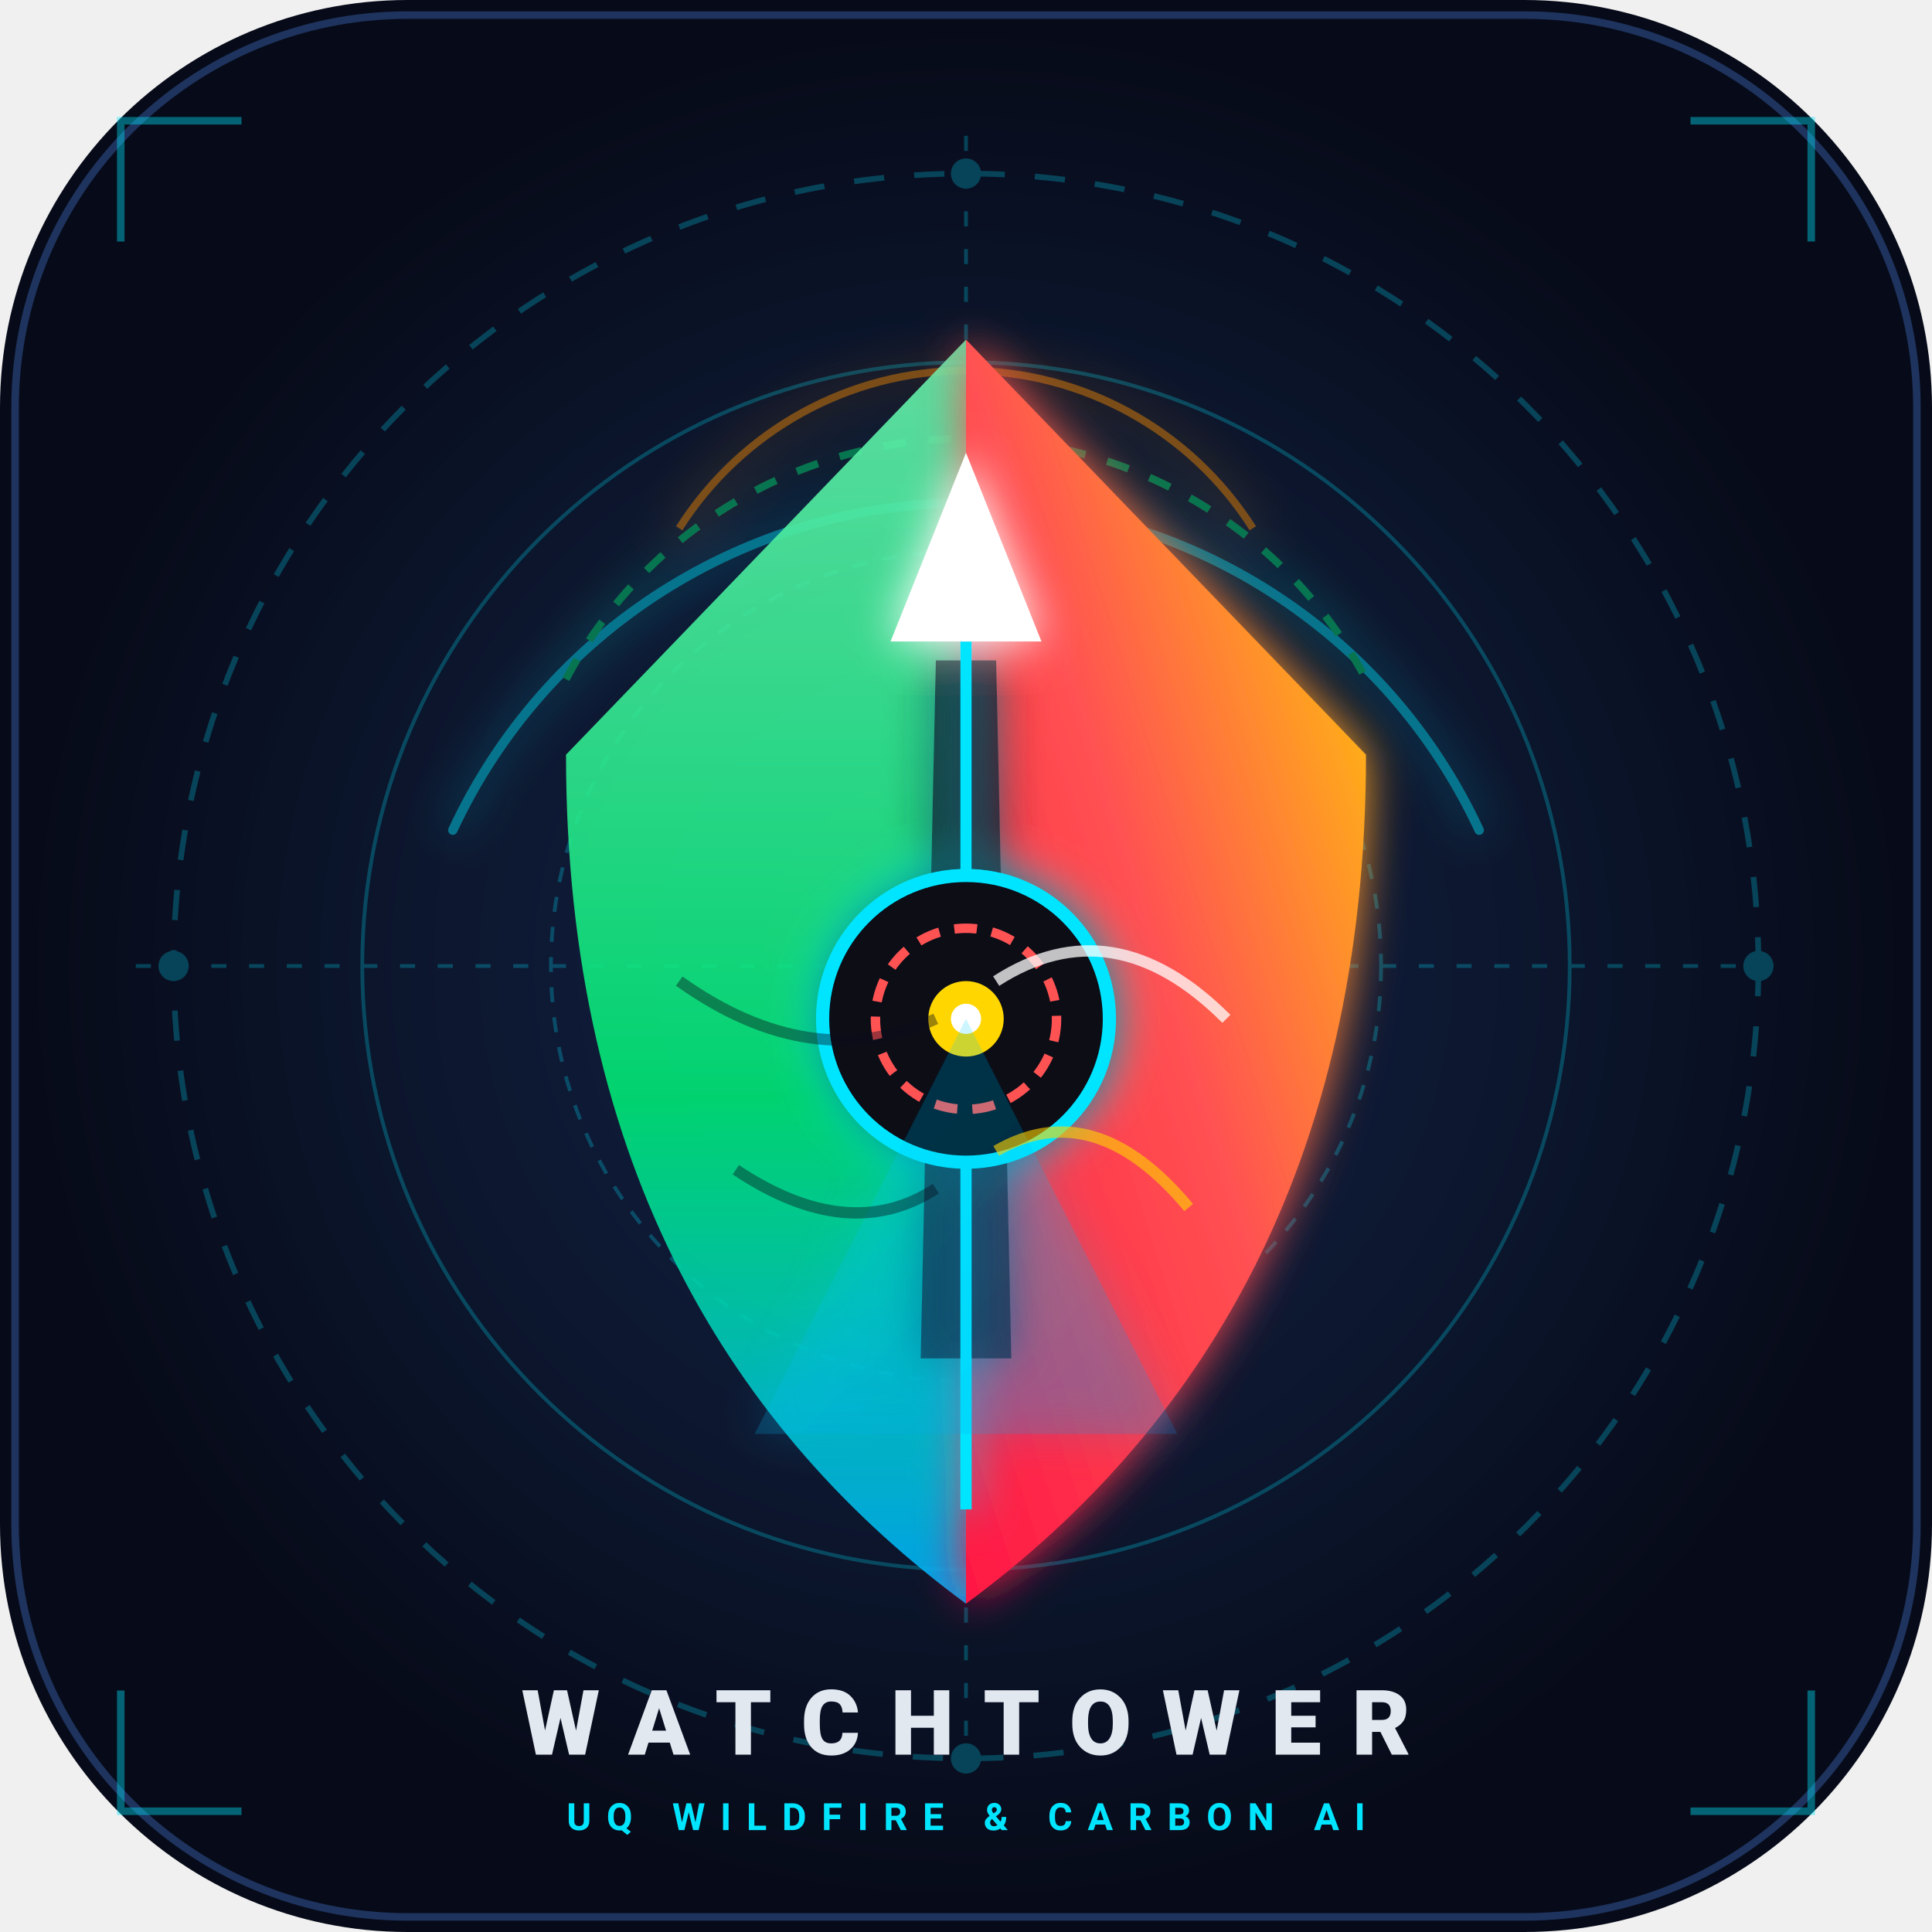
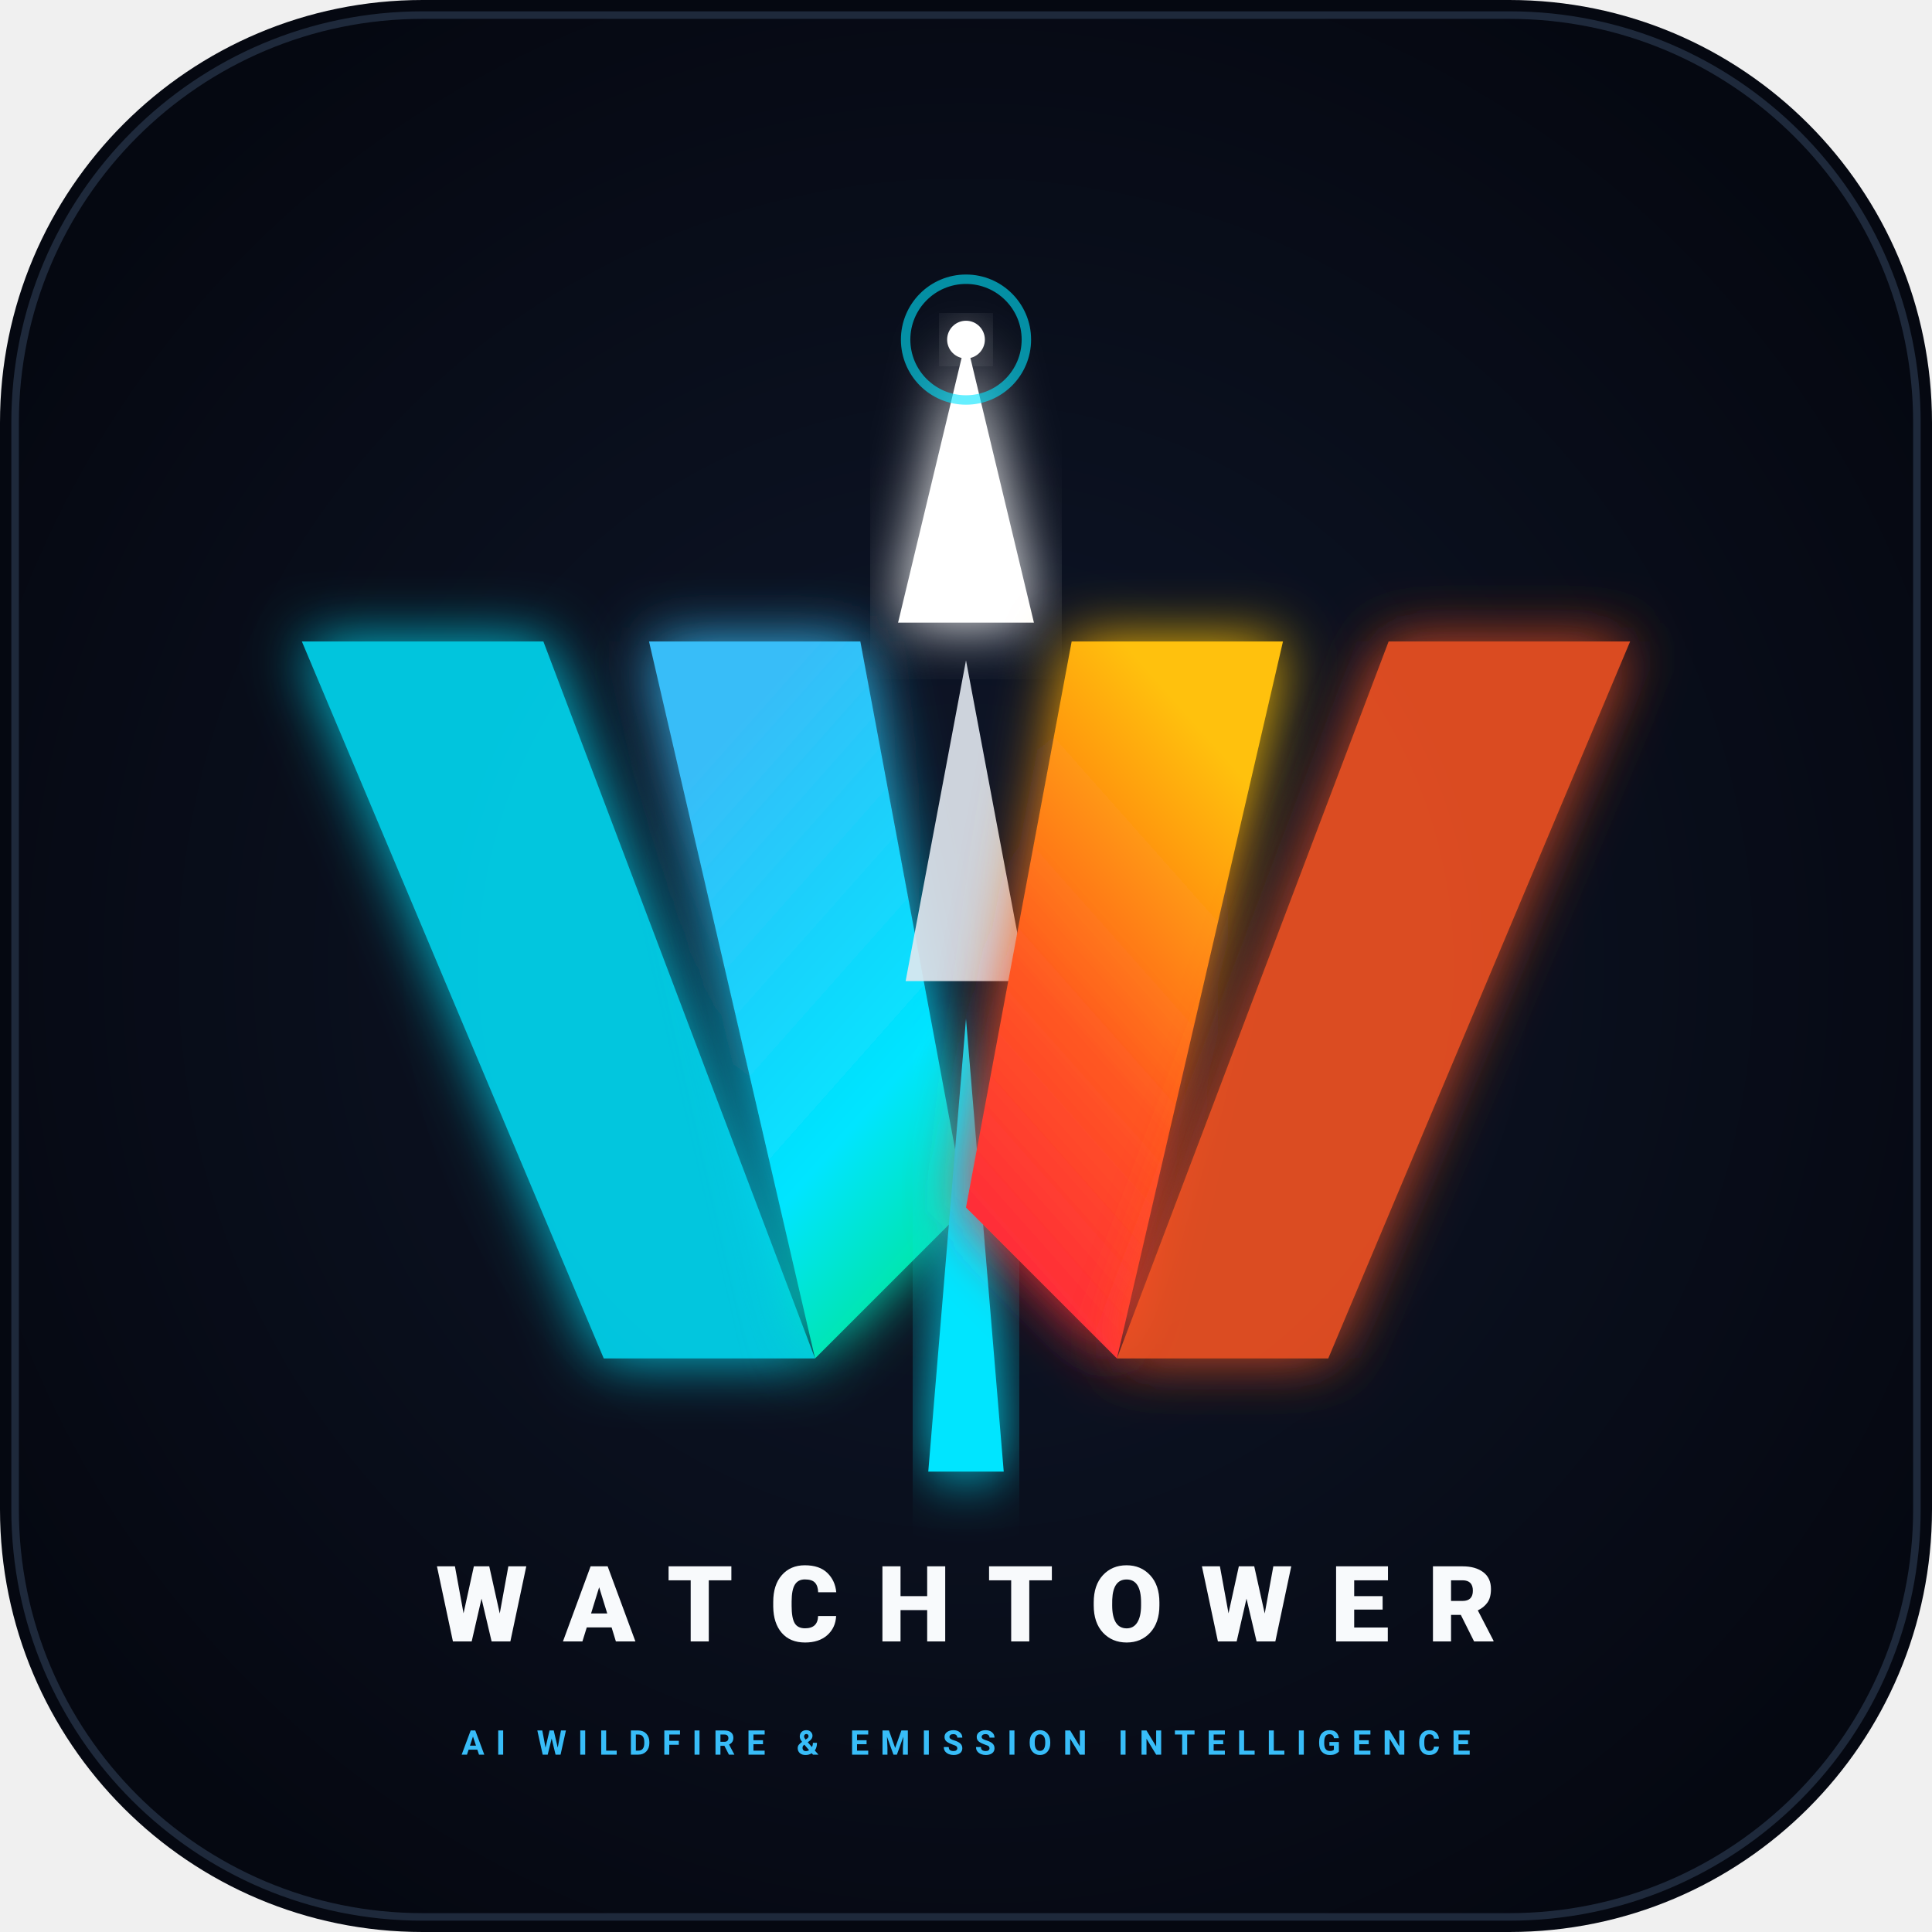
<svg xmlns="http://www.w3.org/2000/svg" viewBox="0 0 512 512" width="100%" height="100%">
  <defs>
-     <radialGradient id="bgGlow" cx="50%" cy="50%" r="50%">
-       <stop offset="0%" stop-color="#142850" stop-opacity="0.8" />
-       <stop offset="100%" stop-color="#070B19" stop-opacity="1" />
+     <radialGradient id="bgCanvas" cx="50%" cy="50%" r="60%">
+       <stop offset="0%" stop-color="#0F172A" />
+       <stop offset="100%" stop-color="#050811" />
    </radialGradient>
-     <linearGradient id="fireGrad" x1="0%" y1="100%" x2="100%" y2="0%">
+     <linearGradient id="flameFacet" x1="0%" y1="100%" x2="50%" y2="0%">
      <stop offset="0%" stop-color="#FF1744" />
-       <stop offset="50%" stop-color="#FF5252" />
-       <stop offset="100%" stop-color="#FFD600" />
+       <stop offset="50%" stop-color="#FF5722" />
+       <stop offset="100%" stop-color="#FFC107" />
    </linearGradient>
-     <linearGradient id="forestGrad" x1="0%" y1="100%" x2="0%" y2="0%">
-       <stop offset="0%" stop-color="#00B0FF" />
-       <stop offset="40%" stop-color="#00E676" />
-       <stop offset="100%" stop-color="#69F0AE" />
+     <linearGradient id="cyanFacet" x1="100%" y1="100%" x2="50%" y2="0%">
+       <stop offset="0%" stop-color="#00E676" />
+       <stop offset="40%" stop-color="#00E5FF" />
+       <stop offset="100%" stop-color="#38BDF8" />
    </linearGradient>
-     <linearGradient id="cyanGrad" x1="0%" y1="0%" x2="100%" y2="100%">
-       <stop offset="0%" stop-color="#00E5FF" />
-       <stop offset="100%" stop-color="#0091EA" />
+     <linearGradient id="coreFacet" x1="0%" y1="0%" x2="0%" y2="100%">
+       <stop offset="0%" stop-color="#FFFFFF" stop-opacity="0.95" />
+       <stop offset="40%" stop-color="#00E5FF" stop-opacity="0.8" />
+       <stop offset="100%" stop-color="#0F172A" stop-opacity="0.9" />
    </linearGradient>
-     <filter id="neonGlow" x="-20%" y="-20%" width="140%" height="140%">
-       <feGaussianBlur stdDeviation="6" result="blur" />
+     <filter id="laserGlow" x="-20%" y="-20%" width="140%" height="140%">
+       <feGaussianBlur stdDeviation="8" result="blur" />
      <feMerge>
        <feMergeNode in="blur" />
        <feMergeNode in="SourceGraphic" />
      </feMerge>
    </filter>
  </defs>
-   <rect width="512" height="512" rx="108" fill="#070B19" />
-   <rect width="504" height="504" x="4" y="4" rx="104" fill="url(#bgGlow)" stroke="#1E335E" stroke-width="2" />
-   <g opacity="0.25">
-     <circle cx="256" cy="256" r="210" fill="none" stroke="#00E5FF" stroke-width="1.5" stroke-dasharray="8 8" />
-     <circle cx="256" cy="256" r="160" fill="none" stroke="#00E5FF" stroke-width="1" />
-     <circle cx="256" cy="256" r="110" fill="none" stroke="#00E5FF" stroke-width="1" stroke-dasharray="4 4" />
-     <line x1="256" y1="36" x2="256" y2="476" stroke="#00E5FF" stroke-width="1" stroke-dasharray="4 6" />
-     <line x1="36" y1="256" x2="476" y2="256" stroke="#00E5FF" stroke-width="1" stroke-dasharray="4 6" />
-     <circle cx="256" cy="46" r="4" fill="#00E5FF" />
-     <circle cx="256" cy="466" r="4" fill="#00E5FF" />
-     <circle cx="46" cy="256" r="4" fill="#00E5FF" />
-     <circle cx="466" cy="256" r="4" fill="#00E5FF" />
+   <rect width="512" height="512" rx="112" fill="#050811" />
+   <rect width="504" height="504" x="4" y="4" rx="108" fill="url(#bgCanvas)" stroke="#1E293B" stroke-width="2" />
+   <g transform="translate(0, 10)">
+     <polygon points="80,160 144,160 216,350 160,350" fill="#00E5FF" opacity="0.85" filter="url(#laserGlow)" />
+     <polygon points="172,160 228,160 256,310 216,350" fill="url(#cyanFacet)" filter="url(#laserGlow)" />
+     <polygon points="256,80 238,155 274,155" fill="#FFFFFF" filter="url(#laserGlow)" />
+     <polygon points="256,165 240,250 272,250" fill="#E2E8F0" opacity="0.9" />
+     <polygon points="256,260 246,380 266,380" fill="#00E5FF" filter="url(#laserGlow)" />
+     <polygon points="340,160 284,160 256,310 296,350" fill="url(#flameFacet)" filter="url(#laserGlow)" />
+     <polygon points="432,160 368,160 296,350 352,350" fill="#FF5722" opacity="0.85" filter="url(#laserGlow)" />
+     <circle cx="256" cy="80" r="16" fill="none" stroke="#00E5FF" stroke-width="2.5" opacity="0.6" />
+     <circle cx="256" cy="80" r="5" fill="#FFFFFF" filter="url(#laserGlow)" />
  </g>
-   <g opacity="0.45" filter="url(#neonGlow)">
-     <path d="M 120 220 A 150 150 0 0 1 392 220" fill="none" stroke="#00E5FF" stroke-width="2.5" stroke-linecap="round" />
-     <path d="M 150 180 A 120 120 0 0 1 362 180" fill="none" stroke="#00E676" stroke-width="2" stroke-dasharray="6 6" />
-     <path d="M 180 140 A 90 90 0 0 1 332 140" fill="none" stroke="#FF9100" stroke-width="2" />
-   </g>
-   <path d="M 256 90             L 150 200             C 150 310, 195 380, 256 425             L 256 90 Z" fill="url(#forestGrad)" opacity="0.9" />
-   <path d="M 256 90             L 362 200             C 362 310, 317 380, 256 425             L 256 90 Z" fill="url(#fireGrad)" filter="url(#neonGlow)" />
-   <g filter="url(#neonGlow)">
-     <polygon points="256,120 236,170 276,170" fill="#FFFFFF" />
-     <path d="M 248 175 L 264 175 L 268 360 L 244 360 Z" fill="#0B132B" opacity="0.7" />
-     <line x1="256" y1="170" x2="256" y2="400" stroke="#00E5FF" stroke-width="3" />
-     <circle cx="256" cy="270" r="38" fill="#070B19" stroke="#00E5FF" stroke-width="3.5" />
-     <circle cx="256" cy="270" r="24" fill="none" stroke="#FF5252" stroke-width="2.5" stroke-dasharray="6 4" />
-     <circle cx="256" cy="270" r="10" fill="#FFD600" />
-     <circle cx="256" cy="270" r="4" fill="#FFFFFF" />
-     <polygon points="256,270 200,380 312,380" fill="url(#cyanGrad)" opacity="0.2" />
-   </g>
-   <path d="M 180 260 Q 215 285 248 270" fill="none" stroke="#070B19" stroke-width="3" opacity="0.4" />
-   <path d="M 195 310 Q 225 330 248 315" fill="none" stroke="#070B19" stroke-width="3" opacity="0.4" />
-   <path d="M 264 260 Q 295 240 325 270" fill="none" stroke="#FFFFFF" stroke-width="3" opacity="0.75" />
-   <path d="M 264 305 Q 290 290 315 320" fill="none" stroke="#FFD600" stroke-width="3" opacity="0.6" />
-   <g stroke="#00E5FF" stroke-width="2" opacity="0.4" fill="none">
-     <path d="M 32 64 L 32 32 L 64 32" />
-     <path d="M 448 32 L 480 32 L 480 64" />
-     <path d="M 32 448 L 32 480 L 64 480" />
-     <path d="M 480 448 L 480 480 L 448 480" />
-   </g>
-   <text x="256" y="465" text-anchor="middle" font-family="-apple-system, BlinkMacSystemFont, 'Segoe UI', Roboto, Helvetica, Arial, sans-serif" font-weight="900" font-size="24" fill="#E2E8F0" letter-spacing="8">WATCHTOWER</text>
-   <text x="256" y="485" text-anchor="middle" font-family="-apple-system, BlinkMacSystemFont, 'Segoe UI', Roboto, Helvetica, Arial, sans-serif" font-weight="600" font-size="10" fill="#00E5FF" letter-spacing="4">UQ WILDFIRE &amp; CARBON AI</text>
+   <text x="256" y="435" text-anchor="middle" font-family="-apple-system, BlinkMacSystemFont, 'Segoe UI', Roboto, sans-serif" font-weight="900" font-size="28" fill="#F8FAFC" letter-spacing="10">WATCHTOWER</text>
+   <text x="256" y="465" text-anchor="middle" font-family="-apple-system, BlinkMacSystemFont, 'Segoe UI', Roboto, sans-serif" font-weight="600" font-size="9" fill="#38BDF8" letter-spacing="3">AI WILDFIRE &amp; EMISSION INTELLIGENCE</text>
</svg>
